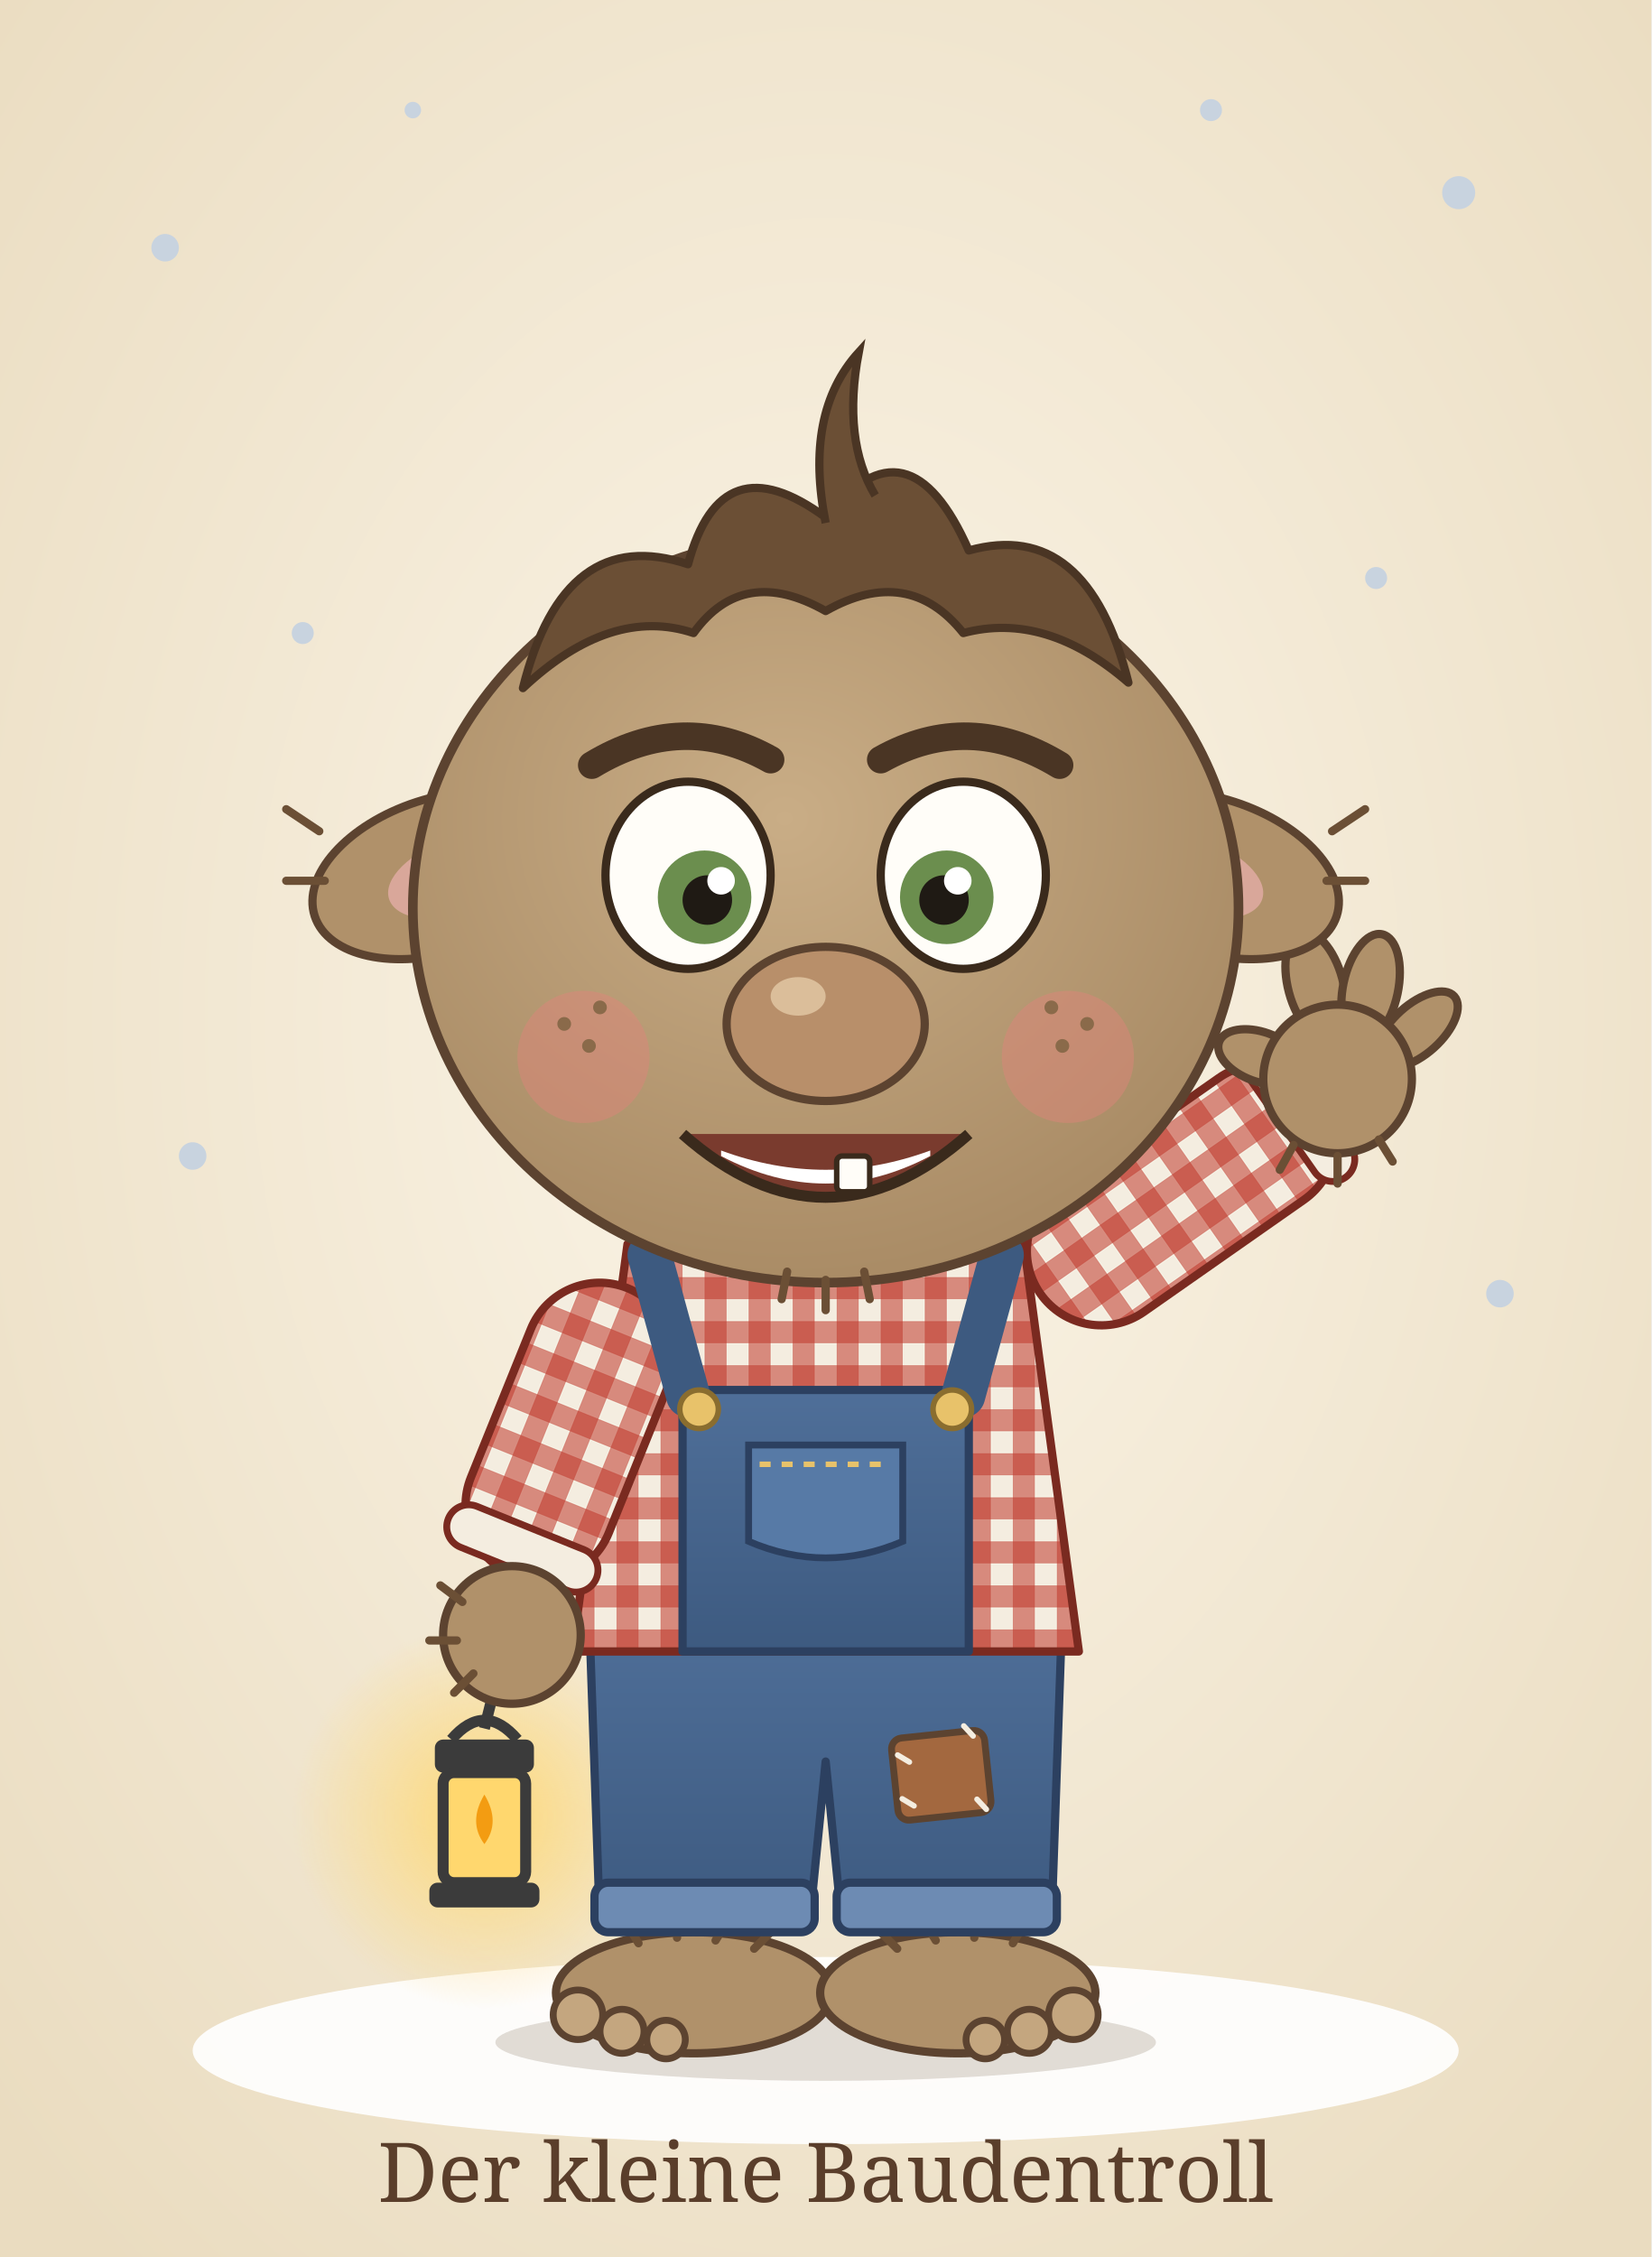
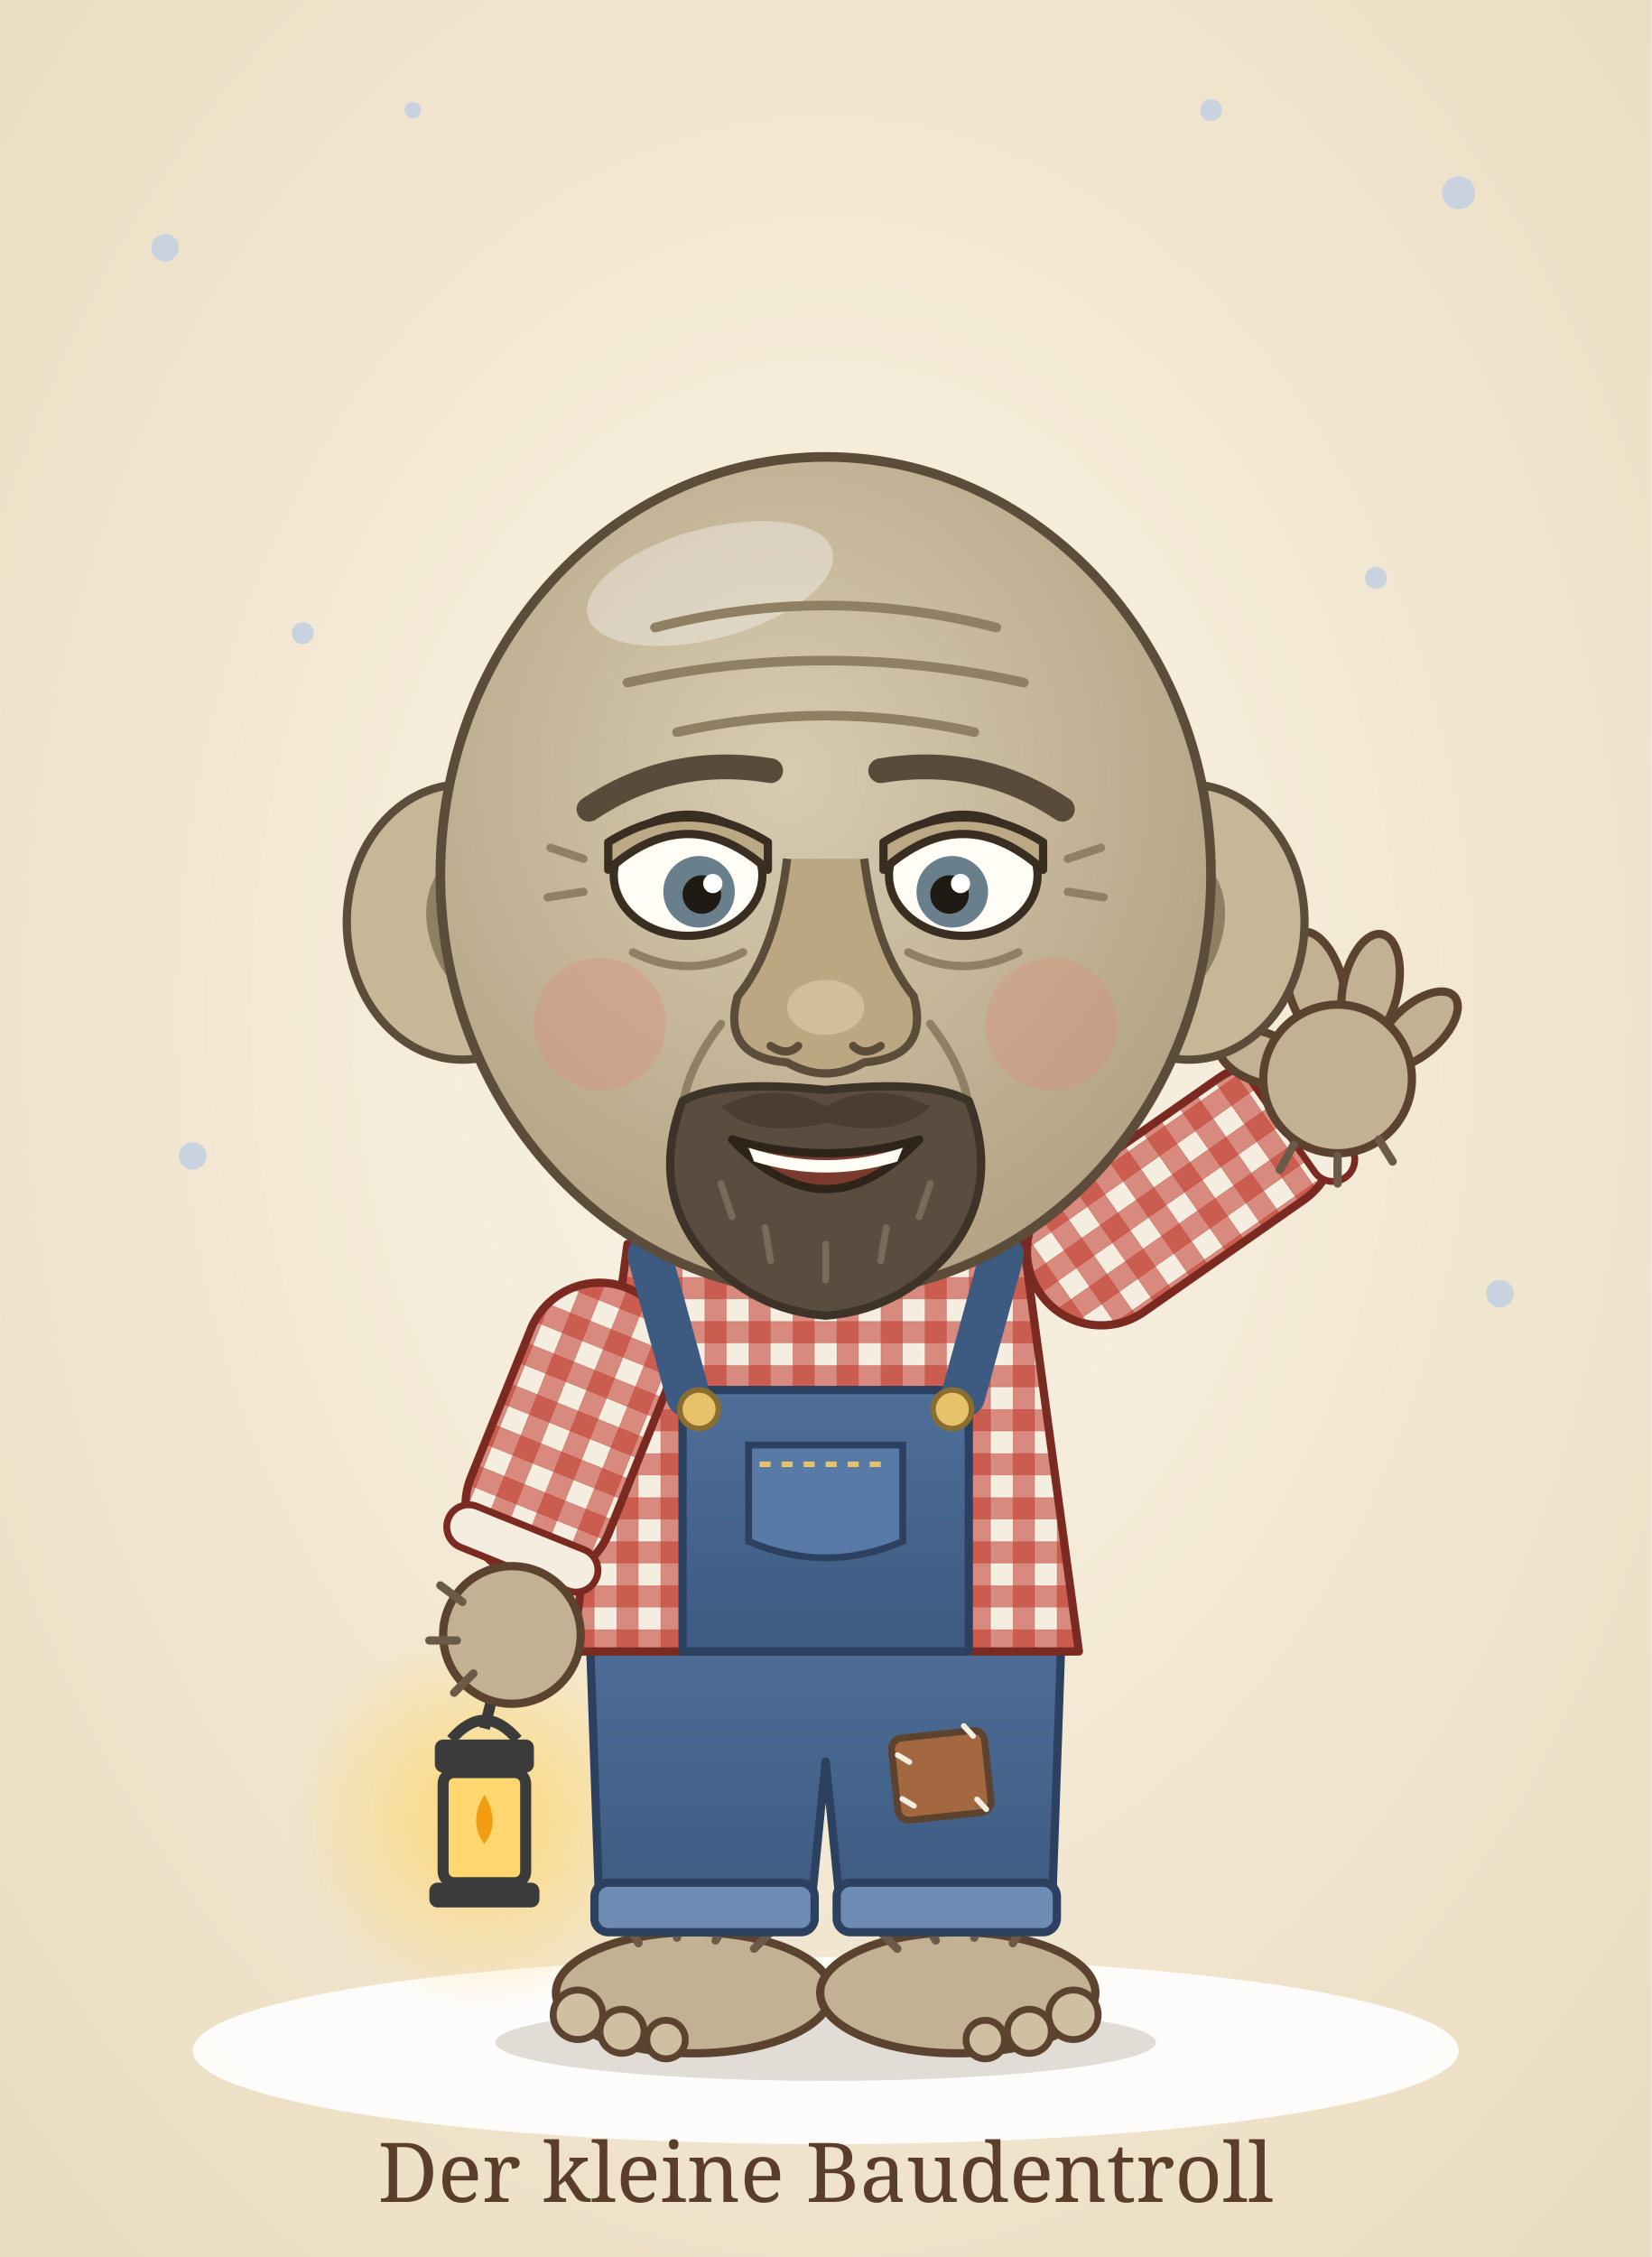
<svg xmlns="http://www.w3.org/2000/svg" viewBox="0 0 600 820" width="600" height="820">
  <defs>
    <pattern id="karo" width="16" height="16" patternUnits="userSpaceOnUse">
      <rect width="16" height="16" fill="#f4ede0" />
      <rect width="8" height="16" fill="#c0392b" opacity=".55" />
      <rect width="16" height="8" fill="#c0392b" opacity=".55" />
    </pattern>
    <radialGradient id="papier" cx="50%" cy="45%" r="70%">
      <stop offset="0" stop-color="#fbf5e8" />
      <stop offset="1" stop-color="#eadcc0" />
    </radialGradient>
    <radialGradient id="kopf" cx="45%" cy="38%" r="65%">
-       <stop offset="0" stop-color="#c9ad86" />
-       <stop offset="1" stop-color="#a88a64" />
+       <stop offset="0" stop-color="#d8cbb0" />
+       <stop offset="1" stop-color="#b3a283" />
    </radialGradient>
    <radialGradient id="licht" cx="50%" cy="50%" r="50%">
      <stop offset="0" stop-color="#ffd76e" stop-opacity=".9" />
      <stop offset="1" stop-color="#ffd76e" stop-opacity="0" />
    </radialGradient>
    <linearGradient id="jeans" x1="0" y1="0" x2="0" y2="1">
      <stop offset="0" stop-color="#4f6f99" />
      <stop offset="1" stop-color="#3d5a80" />
    </linearGradient>
  </defs>
  <rect width="600" height="820" fill="url(#papier)" />
  <g fill="#c8d3df">
    <circle cx="60" cy="90" r="5" />
    <circle cx="530" cy="70" r="6" />
    <circle cx="110" cy="230" r="4" />
    <circle cx="500" cy="210" r="4" />
    <circle cx="70" cy="420" r="5" />
    <circle cx="545" cy="470" r="5" />
    <circle cx="150" cy="40" r="3" />
    <circle cx="440" cy="40" r="4" />
  </g>
  <ellipse cx="300" cy="745" rx="230" ry="34" fill="#ffffff" opacity=".9" />
  <ellipse cx="300" cy="742" rx="120" ry="14" fill="#8a7a66" opacity=".25" />
  <circle cx="176" cy="660" r="70" fill="url(#licht)" />
  <g stroke="#5c4330" stroke-width="3" stroke-linecap="round">
-     <ellipse cx="252" cy="724" rx="50" ry="22" fill="#b0916a" />
-     <ellipse cx="348" cy="724" rx="50" ry="22" fill="#b0916a" />
+     <ellipse cx="252" cy="724" rx="50" ry="22" fill="#c2b192" />
+     <ellipse cx="348" cy="724" rx="50" ry="22" fill="#c2b192" />
  </g>
-   <g fill="#c4a67f" stroke="#5c4330" stroke-width="2.5">
+   <g fill="#cfc0a2" stroke="#5c4330" stroke-width="2.5">
    <circle cx="210" cy="732" r="9" />
    <circle cx="226" cy="738" r="8" />
    <circle cx="242" cy="741" r="7" />
    <circle cx="390" cy="732" r="9" />
    <circle cx="374" cy="738" r="8" />
    <circle cx="358" cy="741" r="7" />
  </g>
-   <g stroke="#6b4f35" stroke-width="3" stroke-linecap="round" fill="none">
+   <g stroke="#6b5a48" stroke-width="3" stroke-linecap="round" fill="none">
    <path d="M232 706 l-6 -10 M246 704 l0 -12 M260 705 l6 -10 M274 708 l8 -8" />
    <path d="M326 708 l-8 -8 M340 705 l-6 -10 M354 704 l0 -12 M368 706 l6 -10" />
  </g>
  <path d="M214 585 H386 L382 700 H306 L300 640 L294 700 H218 Z" fill="url(#jeans)" stroke="#2c4060" stroke-width="3" stroke-linejoin="round" />
  <rect x="216" y="684" width="80" height="18" rx="5" fill="#6d8bb3" stroke="#2c4060" stroke-width="3" />
  <rect x="304" y="684" width="80" height="18" rx="5" fill="#6d8bb3" stroke="#2c4060" stroke-width="3" />
  <rect x="325" y="630" width="34" height="30" rx="4" fill="#a3683f" stroke="#5c4330" stroke-width="2.5" transform="rotate(-6 342 645)" />
  <path d="M327 636 l4 3 M327 652 l4 3 M352 628 l3 4 M354 655 l3 4" stroke="#f4ede0" stroke-width="2" stroke-linecap="round" transform="rotate(-6 342 645)" />
  <path d="M228 452 Q300 440 372 452 L392 600 H208 Z" fill="url(#karo)" stroke="#7a2a20" stroke-width="3" stroke-linejoin="round" />
  <g transform="translate(228 468) rotate(22)">
    <rect x="-27" y="0" width="54" height="112" rx="27" fill="url(#karo)" stroke="#7a2a20" stroke-width="3" />
    <rect x="-29" y="94" width="58" height="16" rx="8" fill="#f4ede0" stroke="#7a2a20" stroke-width="2.5" />
  </g>
  <path d="M182 604 L176 628" stroke="#3b3b3b" stroke-width="4" fill="none" />
  <path d="M164 632 Q176 618 188 632" stroke="#3b3b3b" stroke-width="4" fill="none" />
  <rect x="158" y="632" width="36" height="12" rx="3" fill="#3b3b3b" />
  <rect x="161" y="644" width="30" height="40" rx="4" fill="#ffd76e" stroke="#3b3b3b" stroke-width="4" />
  <path d="M176 652 q6 10 0 18 q-6 -8 0 -18" fill="#f39c12" />
  <rect x="156" y="684" width="40" height="9" rx="3" fill="#3b3b3b" />
-   <circle cx="186" cy="594" r="25" fill="#b0916a" stroke="#5c4330" stroke-width="3" />
-   <path d="M168 582 l-8 -6 M166 596 l-10 0 M172 608 l-7 7" stroke="#6b4f35" stroke-width="3" stroke-linecap="round" />
+   <circle cx="186" cy="594" r="25" fill="#c2b192" stroke="#5c4330" stroke-width="3" />
+   <path d="M168 582 l-8 -6 M166 596 l-10 0 M172 608 l-7 7" stroke="#6b5a48" stroke-width="3" stroke-linecap="round" />
  <g transform="translate(378 470) rotate(-125)">
    <rect x="-27" y="0" width="54" height="125" rx="27" fill="url(#karo)" stroke="#7a2a20" stroke-width="3" />
    <rect x="-29" y="107" width="58" height="16" rx="8" fill="#f4ede0" stroke="#7a2a20" stroke-width="2.5" />
  </g>
-   <g stroke="#5c4330" stroke-width="3" fill="#b0916a" transform="translate(486 392)">
+   <g stroke="#5c4330" stroke-width="3" fill="#c2b192" transform="translate(486 392)">
    <ellipse cx="-8" cy="-34" rx="10" ry="20" transform="rotate(-15 -8 -34)" />
    <ellipse cx="12" cy="-33" rx="10" ry="20" transform="rotate(12 12 -33)" />
    <ellipse cx="29" cy="-18" rx="9" ry="18" transform="rotate(48 29 -18)" />
    <ellipse cx="-28" cy="-8" rx="9" ry="16" transform="rotate(-70 -28 -8)" />
    <circle cx="0" cy="0" r="27" />
  </g>
-   <path d="M470 416 l-5 9 M486 420 l0 10 M501 414 l5 8" stroke="#6b4f35" stroke-width="3" stroke-linecap="round" />
+   <path d="M470 416 l-5 9 M486 420 l0 10 M501 414 l5 8" stroke="#6b5a48" stroke-width="3" stroke-linecap="round" />
  <path d="M248 505 H352 V600 H248 Z" fill="url(#jeans)" stroke="#2c4060" stroke-width="3" stroke-linejoin="round" />
  <path d="M272 525 H328 V560 Q300 572 272 560 Z" fill="#577aa6" stroke="#2c4060" stroke-width="2.5" />
  <path d="M276 532 H324" stroke="#e8c26a" stroke-width="2" stroke-dasharray="4 4" />
  <path d="M250 507 L236 456" stroke="#3d5a80" stroke-width="16" stroke-linecap="round" />
  <path d="M350 507 L364 456" stroke="#3d5a80" stroke-width="16" stroke-linecap="round" />
  <circle cx="254" cy="512" r="7" fill="#e8c26a" stroke="#8a6d2f" stroke-width="2" />
  <circle cx="346" cy="512" r="7" fill="#e8c26a" stroke="#8a6d2f" stroke-width="2" />
-   <g stroke="#5c4330" stroke-width="3">
-     <ellipse cx="160" cy="318" rx="48" ry="28" transform="rotate(-18 160 318)" fill="#b0916a" />
-     <ellipse cx="168" cy="318" rx="28" ry="14" transform="rotate(-18 168 318)" fill="#d9a79a" stroke="none" />
-     <ellipse cx="440" cy="318" rx="48" ry="28" transform="rotate(18 440 318)" fill="#b0916a" />
-     <ellipse cx="432" cy="318" rx="28" ry="14" transform="rotate(18 432 318)" fill="#d9a79a" stroke="none" />
+   <g stroke="#5c4c3a" stroke-width="3">
+     <ellipse cx="168" cy="335" rx="42" ry="50" fill="#c7b796" />
+     <path d="M178 305 Q150 318 160 345 Q168 365 185 360" fill="none" stroke="#8f7f63" stroke-width="5" stroke-linecap="round" />
+     <ellipse cx="432" cy="335" rx="42" ry="50" fill="#c7b796" />
+     <path d="M422 305 Q450 318 440 345 Q432 365 415 360" fill="none" stroke="#8f7f63" stroke-width="5" stroke-linecap="round" />
  </g>
-   <path d="M116 302 l-12 -8 M118 320 l-14 0 M444 278 M484 302 l12 -8 M482 320 l14 0" stroke="#6b4f35" stroke-width="3" stroke-linecap="round" />
-   <ellipse cx="300" cy="330" rx="150" ry="136" fill="url(#kopf)" stroke="#5c4330" stroke-width="3.5" />
-   <path d="M190 250 Q205 190 250 205 Q262 160 300 188 Q330 150 352 200 Q395 188 410 248            Q380 222 350 230 Q330 205 300 222 Q270 205 252 230 Q222 220 190 250 Z" fill="#6b4f35" stroke="#4a3524" stroke-width="3" stroke-linejoin="round" />
-   <path d="M300 190 Q292 150 312 128 Q306 160 318 180" fill="#6b4f35" stroke="#4a3524" stroke-width="3" />
-   <path d="M215 278 Q248 258 280 276" stroke="#4a3524" stroke-width="10" stroke-linecap="round" fill="none" />
-   <path d="M320 276 Q352 258 385 278" stroke="#4a3524" stroke-width="10" stroke-linecap="round" fill="none" />
-   <g stroke="#3a2a1c" stroke-width="3">
-     <ellipse cx="250" cy="318" rx="30" ry="34" fill="#fffdf8" />
-     <ellipse cx="350" cy="318" rx="30" ry="34" fill="#fffdf8" />
+   <ellipse cx="300" cy="318" rx="140" ry="152" fill="url(#kopf)" stroke="#5c4c3a" stroke-width="3.5" />
+   <ellipse cx="258" cy="212" rx="46" ry="20" fill="#fff" opacity=".35" transform="rotate(-15 258 212)" />
+   <g stroke="#8f7f63" stroke-width="3.5" fill="none" stroke-linecap="round">
+     <path d="M238 228 Q300 212 362 228" />
+     <path d="M228 248 Q300 232 372 248" />
+     <path d="M246 266 Q300 254 354 266" />
  </g>
-   <circle cx="256" cy="326" r="17" fill="#6b8e4e" />
-   <circle cx="344" cy="326" r="17" fill="#6b8e4e" />
-   <circle cx="257" cy="327" r="9" fill="#1f1a14" />
-   <circle cx="343" cy="327" r="9" fill="#1f1a14" />
-   <circle cx="262" cy="320" r="5" fill="#fff" />
-   <circle cx="348" cy="320" r="5" fill="#fff" />
-   <circle cx="212" cy="384" r="24" fill="#e0837a" opacity=".45" />
-   <circle cx="388" cy="384" r="24" fill="#e0837a" opacity=".45" />
-   <g fill="#8a6a4a">
-     <circle cx="205" cy="372" r="2.5" />
-     <circle cx="218" cy="366" r="2.5" />
-     <circle cx="214" cy="380" r="2.5" />
-     <circle cx="395" cy="372" r="2.5" />
-     <circle cx="382" cy="366" r="2.5" />
-     <circle cx="386" cy="380" r="2.5" />
+   <path d="M214 294 Q244 274 280 280" stroke="#5a4a3a" stroke-width="9" stroke-linecap="round" fill="none" />
+   <path d="M320 280 Q356 274 386 294" stroke="#5a4a3a" stroke-width="9" stroke-linecap="round" fill="none" />
+   <g stroke="#3a2e22" stroke-width="3">
+     <ellipse cx="250" cy="318" rx="27" ry="22" fill="#fffdf6" />
+     <ellipse cx="350" cy="318" rx="27" ry="22" fill="#fffdf6" />
  </g>
-   <ellipse cx="300" cy="372" rx="36" ry="28" fill="#b88f6a" stroke="#5c4330" stroke-width="3" />
-   <ellipse cx="290" cy="362" rx="10" ry="7" fill="#e3c9a6" opacity=".8" />
-   <path d="M248 412 Q300 458 352 412" stroke="#3a2a1c" stroke-width="4" fill="#7a3b2e" stroke-linejoin="round" />
-   <path d="M262 420 Q300 440 338 420 L338 418 Q300 432 262 418 Z" fill="#fff" />
-   <rect x="304" y="420" width="12" height="13" rx="2" fill="#fffdf8" stroke="#3a2a1c" stroke-width="2" />
-   <path d="M286 462 l-2 10 M300 465 l0 11 M314 462 l2 10" stroke="#6b4f35" stroke-width="3" stroke-linecap="round" />
+   <circle cx="254" cy="324" r="13" fill="#6a7f8c" />
+   <circle cx="346" cy="324" r="13" fill="#6a7f8c" />
+   <circle cx="255" cy="325" r="7" fill="#1f1a14" />
+   <circle cx="345" cy="325" r="7" fill="#1f1a14" />
+   <circle cx="259" cy="321" r="3.5" fill="#fff" />
+   <circle cx="349" cy="321" r="3.5" fill="#fff" />
+   <path d="M221 316 Q250 290 279 316 L279 306 Q250 288 221 306 Z" fill="#bba985" stroke="#3a2e22" stroke-width="3" stroke-linejoin="round" />
+   <path d="M321 316 Q350 290 379 316 L379 306 Q350 288 321 306 Z" fill="#bba985" stroke="#3a2e22" stroke-width="3" stroke-linejoin="round" />
+   <g stroke="#8f7f63" stroke-width="3" fill="none" stroke-linecap="round">
+     <path d="M230 346 Q250 356 270 346" />
+     <path d="M330 346 Q350 356 370 346" />
+     <path d="M212 312 l-12 -4 M212 324 l-13 2" />
+     <path d="M388 312 l12 -4 M388 324 l13 2" />
+   </g>
+   <circle cx="218" cy="372" r="24" fill="#d98b7c" opacity=".35" />
+   <circle cx="382" cy="372" r="24" fill="#d98b7c" opacity=".35" />
+   <path d="M286 312 Q282 345 268 362 Q262 384 286 386 Q300 394 314 386 Q338 384 332 362 Q318 345 314 312" fill="#bca783" stroke="#5c4c3a" stroke-width="3" stroke-linejoin="round" />
+   <ellipse cx="300" cy="366" rx="14" ry="10" fill="#d8c8a8" opacity=".7" />
+   <path d="M280 380 q6 4 10 0 M310 380 q4 4 10 0" stroke="#5c4c3a" stroke-width="3" fill="none" stroke-linecap="round" />
+   <path d="M262 372 Q242 398 250 420" stroke="#8f7f63" stroke-width="3" fill="none" stroke-linecap="round" />
+   <path d="M338 372 Q358 398 350 420" stroke="#8f7f63" stroke-width="3" fill="none" stroke-linecap="round" />
+   <path d="M248 400 Q262 392 300 396 Q338 392 352 400 Q364 432 344 456 Q326 476 300 478 Q274 476 256 456 Q236 432 248 400 Z" fill="#5a4c3e" stroke="#3e3328" stroke-width="3" stroke-linejoin="round" />
+   <g stroke="#7a6a58" stroke-width="2.5" stroke-linecap="round">
+     <path d="M262 430 l4 12 M278 446 l2 12 M300 452 l0 13 M322 446 l-2 12 M338 430 l-4 12" />
+   </g>
+   <path d="M262 402 Q282 392 300 402 Q318 392 338 402 Q326 414 300 408 Q274 414 262 402 Z" fill="#4a3e32" />
+   <path d="M266 414 Q300 450 334 414 Q300 424 266 414 Z" fill="#7a3b2e" stroke="#2e241a" stroke-width="3" stroke-linejoin="round" />
+   <path d="M272 417 Q300 426 328 417 L326 422 Q300 430 274 422 Z" fill="#fffdf6" />
  <text x="300" y="800" text-anchor="middle" font-family="Georgia, serif" font-size="30" fill="#5a3e2b">Der kleine Baudentroll</text>
</svg>
